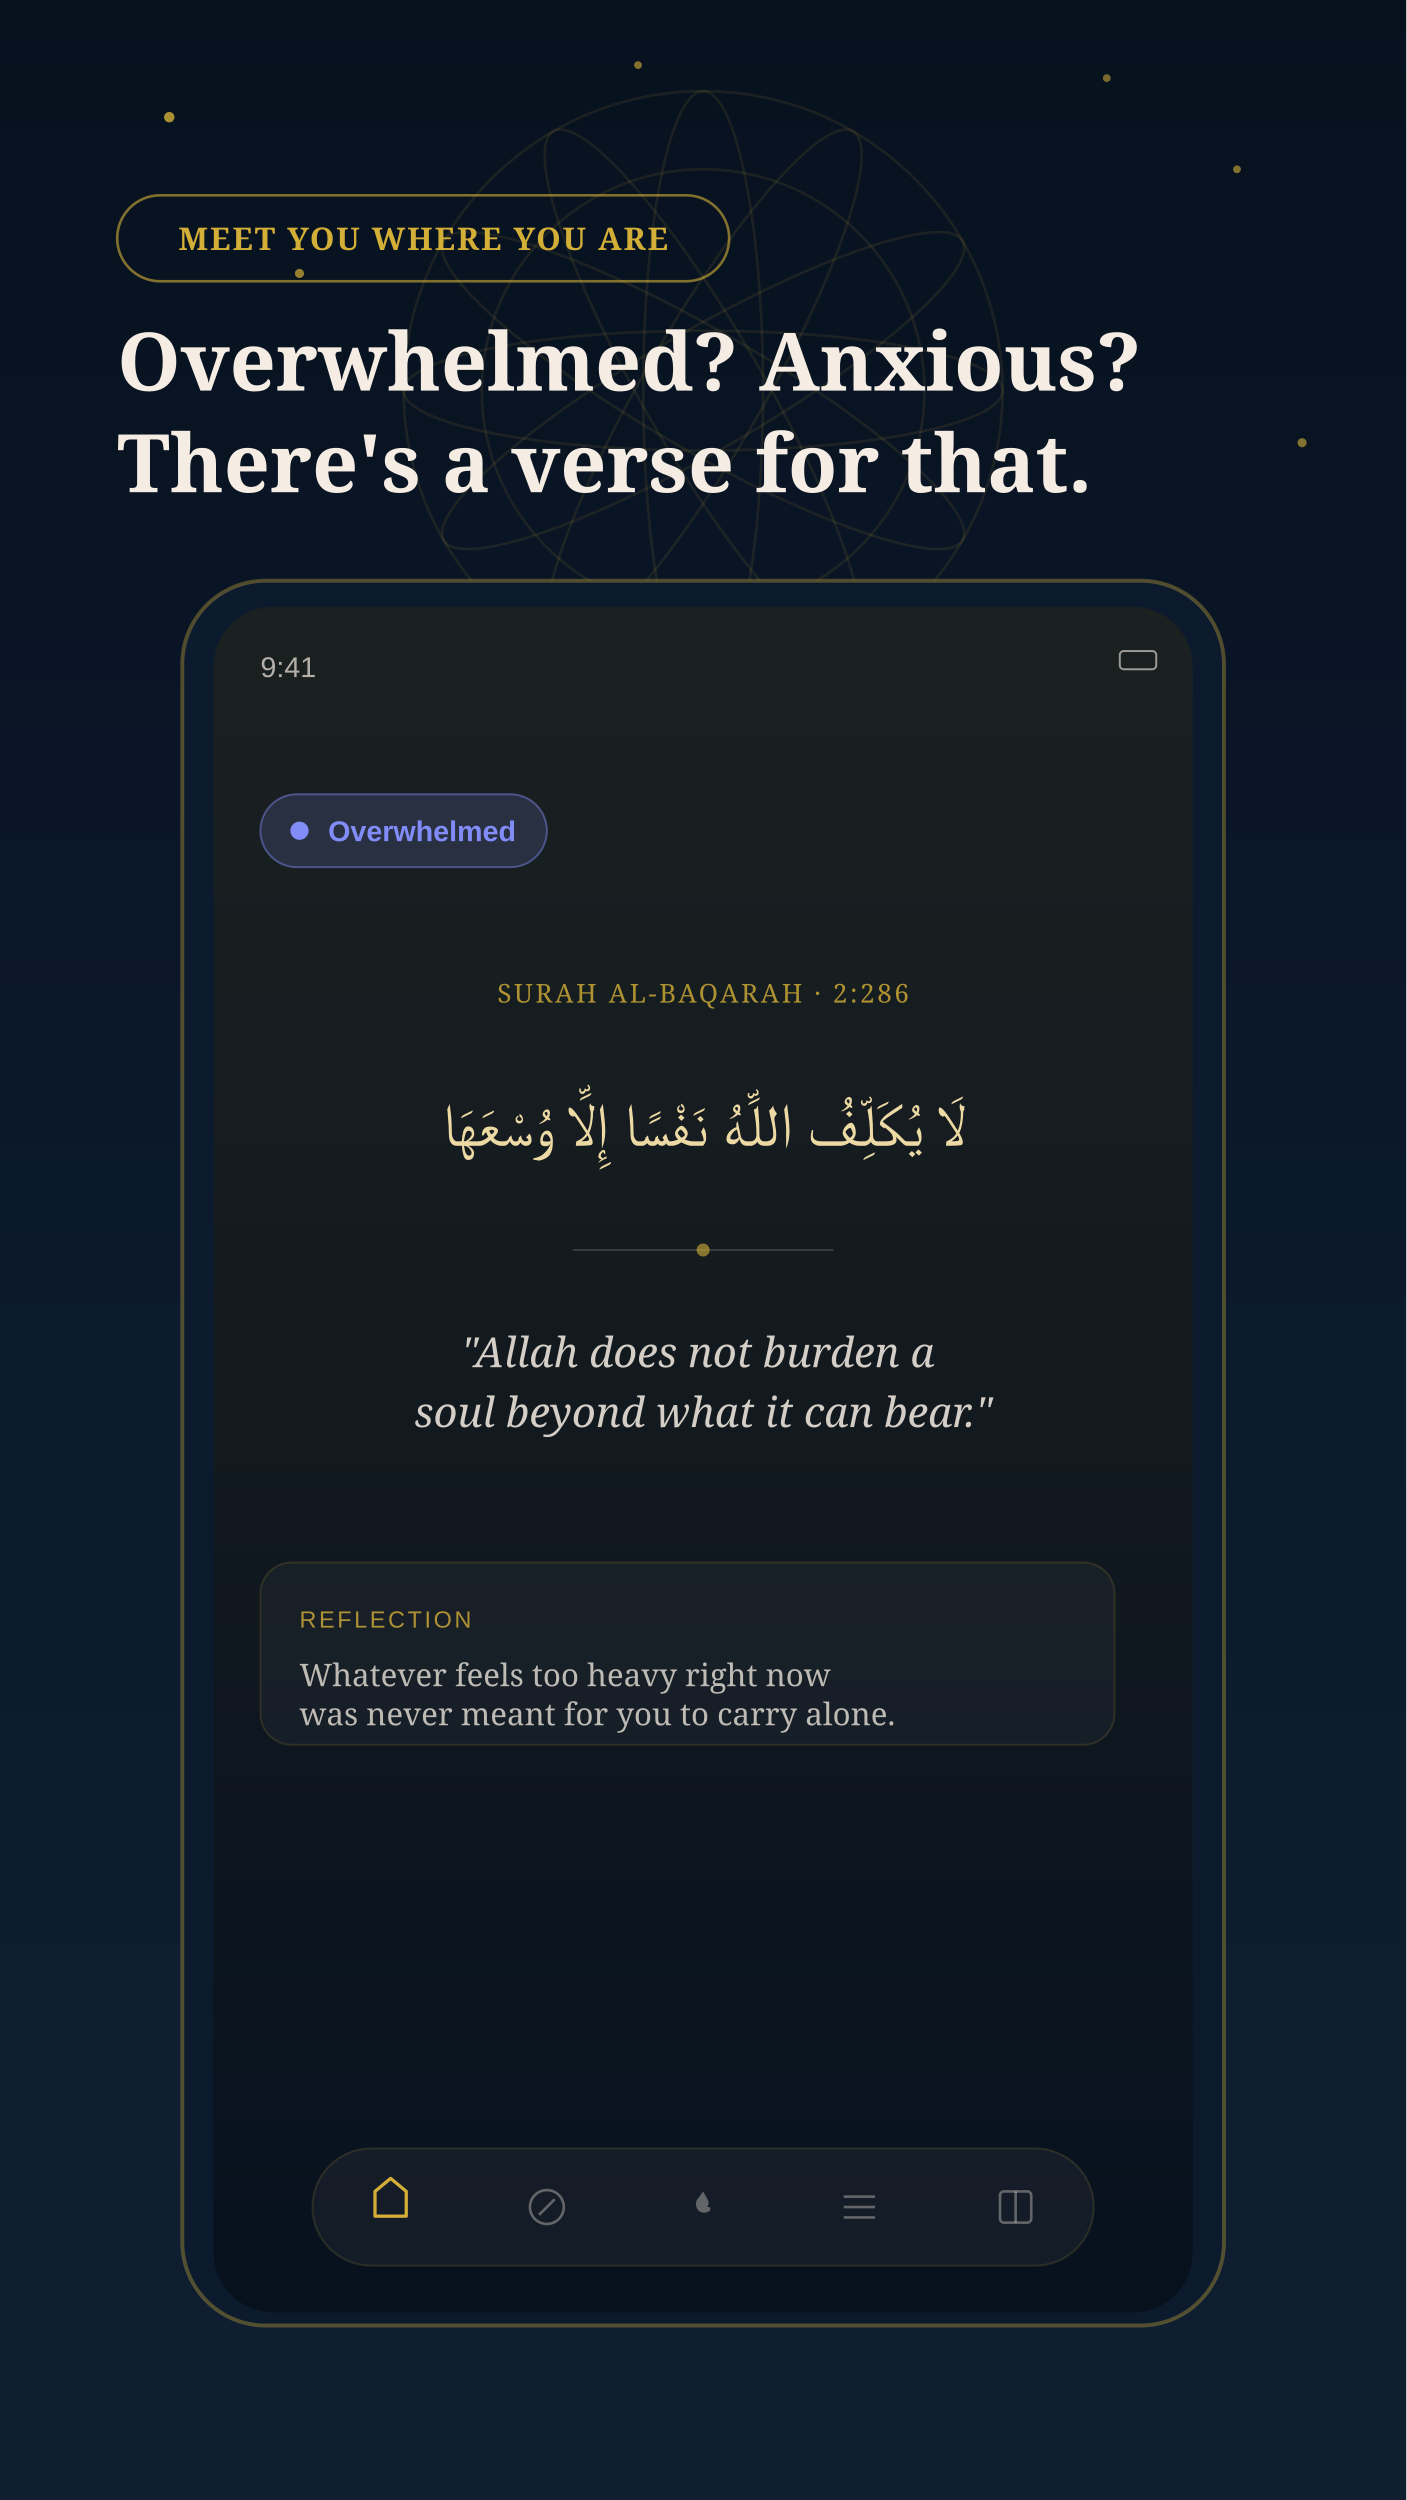
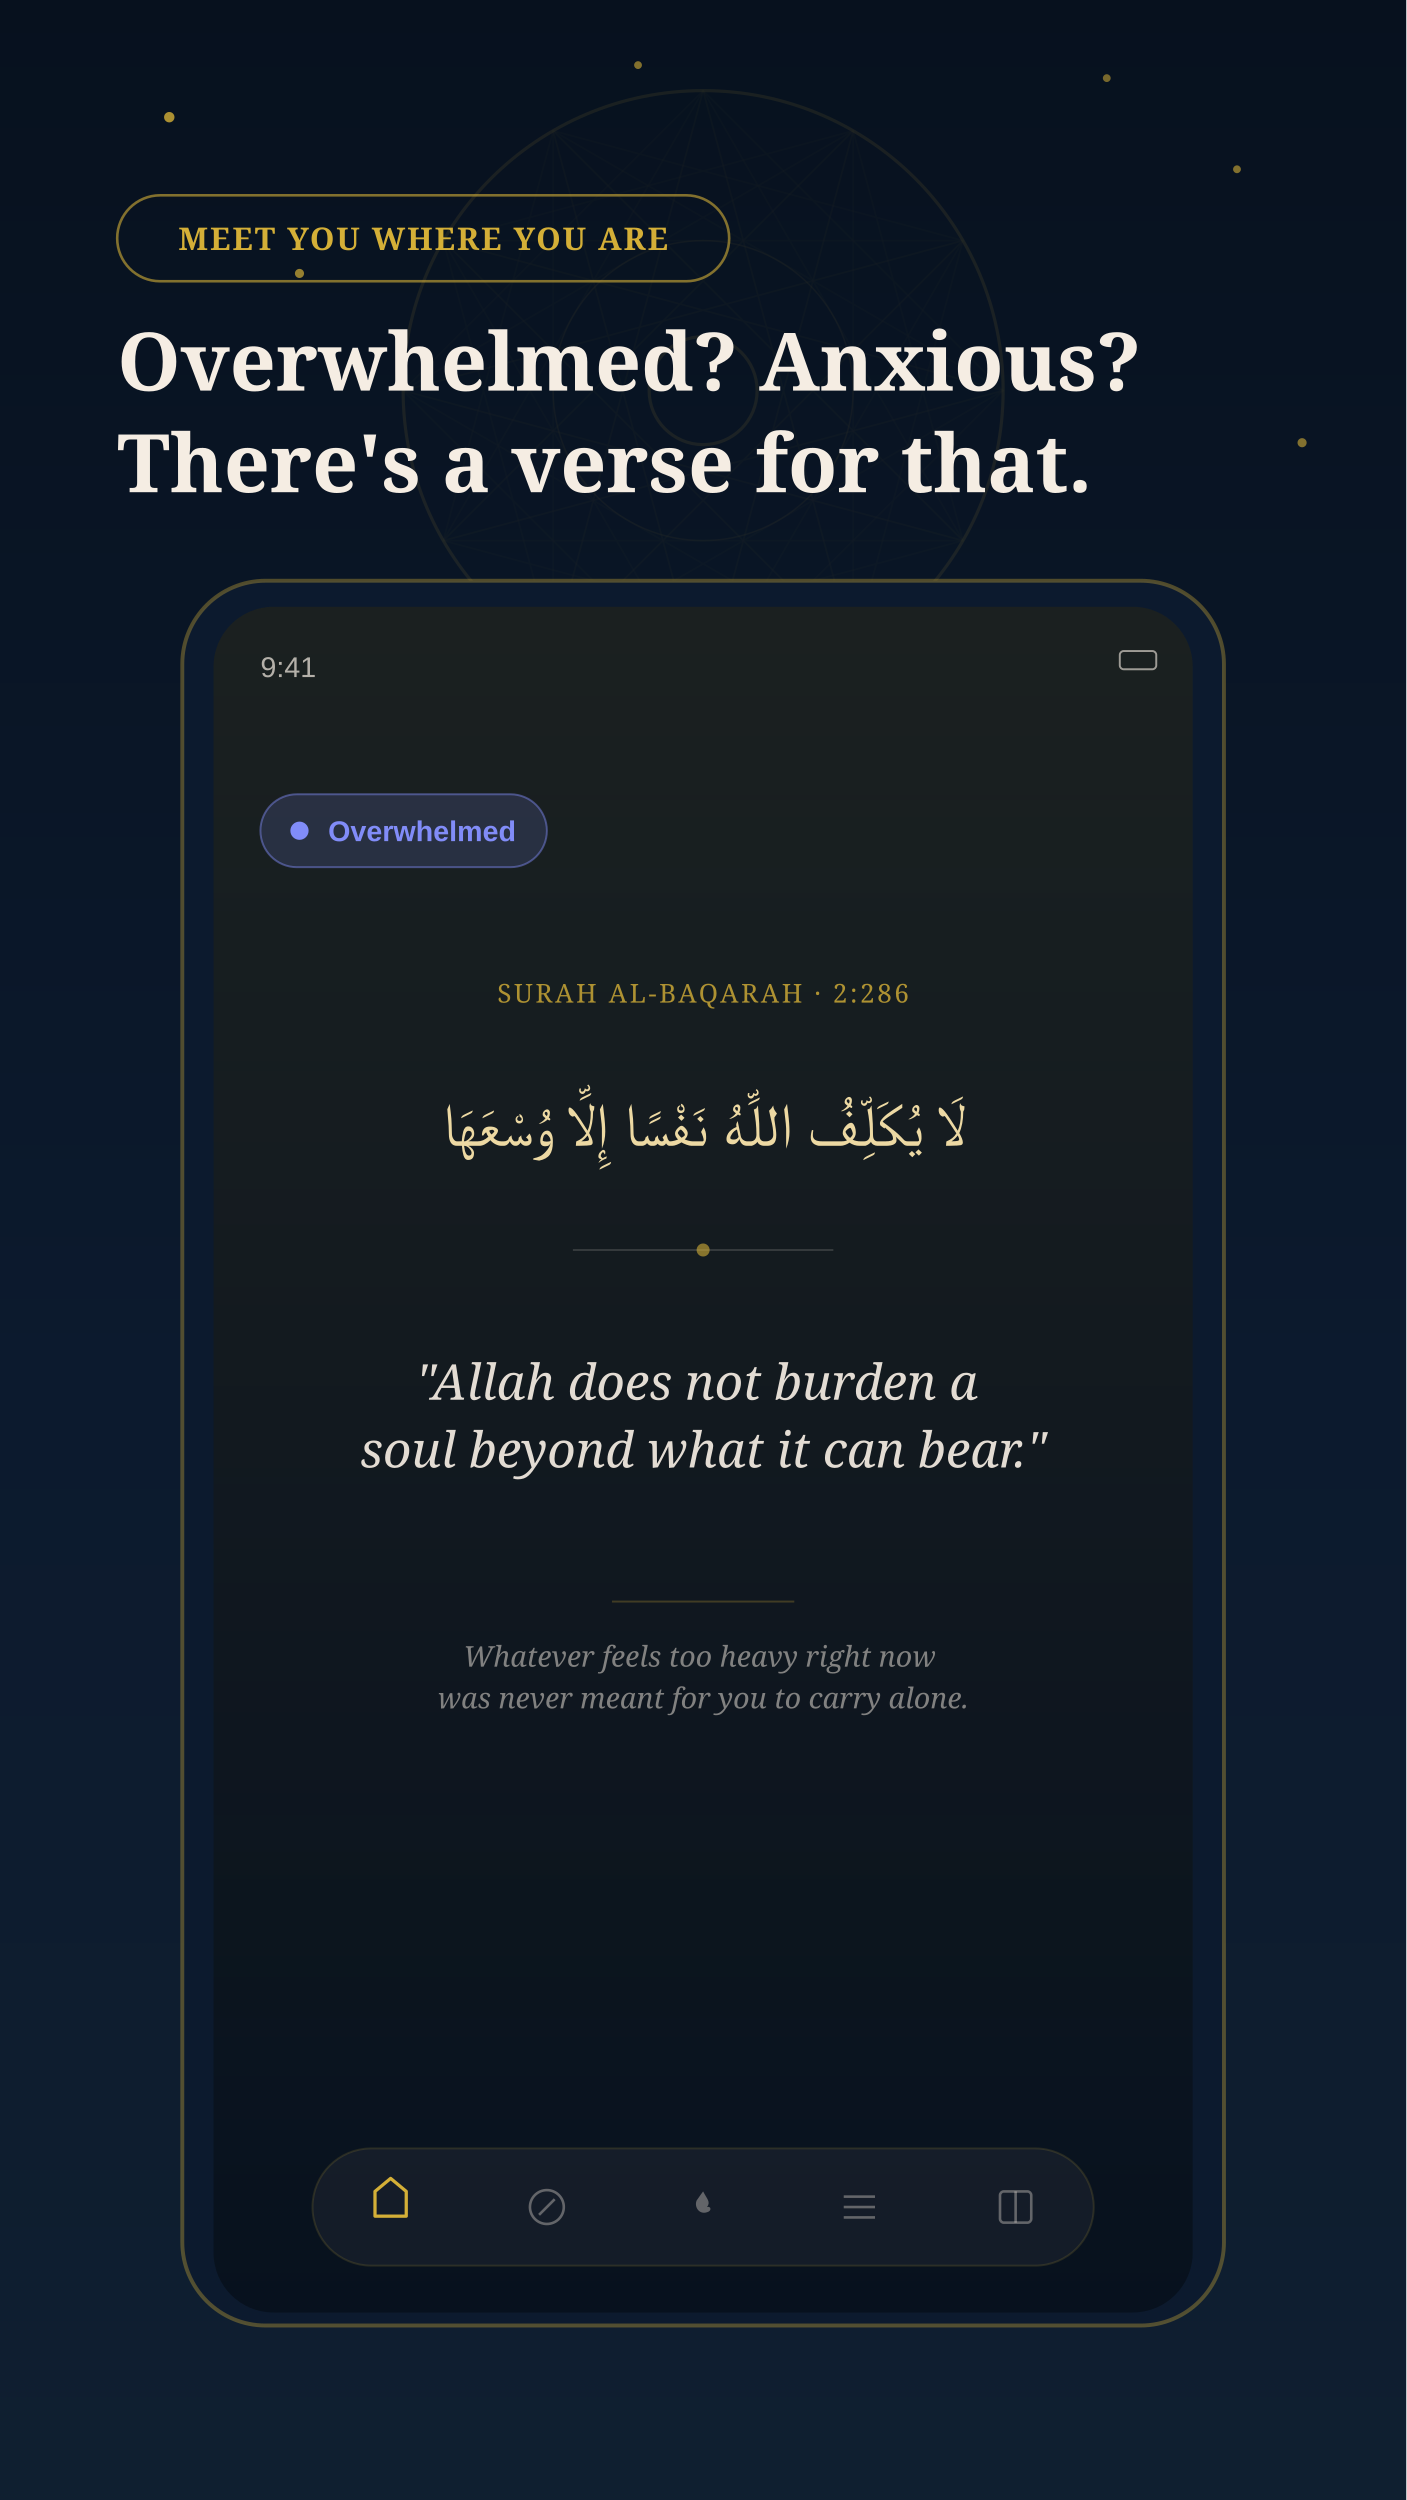
<svg xmlns="http://www.w3.org/2000/svg" width="1080" height="1920" viewBox="0 0 1080 1920" role="img">
  <defs>
    <linearGradient id="bgGrad2" x1="0" y1="0" x2="0" y2="1">
      <stop offset="0" stop-color="#07111E" />
      <stop offset="0.55" stop-color="#0C1A2E" />
      <stop offset="1" stop-color="#0F1F30" />
    </linearGradient>
    <linearGradient id="screenGlow2" x1="0" y1="0" x2="0" y2="1">
      <stop offset="0" stop-color="#D4AF37" stop-opacity="0.10" />
      <stop offset="1" stop-color="#D4AF37" stop-opacity="0" />
    </linearGradient>
    <clipPath id="screenClip2">
      <rect x="164" y="466" width="752" height="1310" rx="46" />
    </clipPath>
  </defs>
  <rect x="0" y="0" width="1080" height="1920" fill="url(#bgGrad2)" />
-   <g stroke="#D4AF37" stroke-opacity="0.10" fill="none" stroke-width="2">
-     <circle cx="540" cy="300" r="230" />
-     <circle cx="540" cy="300" r="170" />
-     <g transform="translate(540,300)">
-       <ellipse cx="0" cy="0" rx="230" ry="46" transform="rotate(0)" />
-       <ellipse cx="0" cy="0" rx="230" ry="46" transform="rotate(30)" />
-       <ellipse cx="0" cy="0" rx="230" ry="46" transform="rotate(60)" />
-       <ellipse cx="0" cy="0" rx="230" ry="46" transform="rotate(90)" />
-       <ellipse cx="0" cy="0" rx="230" ry="46" transform="rotate(120)" />
-       <ellipse cx="0" cy="0" rx="230" ry="46" transform="rotate(150)" />
-     </g>
+   <g transform="translate(300,60) scale(4.8)" opacity="0.16" fill="none" stroke="#D4AF37" stroke-linejoin="round" stroke-linecap="round">
+     <circle cx="50" cy="50" r="48" stroke-width="0.5" opacity="0.6" />
+     <path d="M 50.00,2.00 L 98.00,50.00 M 74.00,8.43 L 91.57,74.00 M 91.57,26.00 L 74.00,91.57 M 98.00,50.00 L 50.00,98.00 M 91.57,74.00 L 26.00,91.57 M 74.00,91.57 L 8.43,74.00 M 50.00,98.00 L 2.00,50.00 M 26.00,91.57 L 8.43,26.00 M 8.43,74.00 L 26.00,8.43 M 2.00,50.00 L 50.00,2.00 M 8.43,26.00 L 74.00,8.43 M 26.00,8.43 L 91.57,26.00" stroke-width="0.27" opacity="0.1" />
+     <path d="M 50.00,2.00 L 91.57,74.00 M 74.00,8.43 L 74.00,91.57 M 91.57,26.00 L 50.00,98.00 M 98.00,50.00 L 26.00,91.57 M 91.57,74.00 L 8.43,74.00 M 74.00,91.57 L 2.00,50.00 M 50.00,98.00 L 8.43,26.00 M 26.00,91.57 L 26.00,8.43 M 8.43,74.00 L 50.00,2.00 M 2.00,50.00 L 74.00,8.43 M 8.43,26.00 L 91.57,26.00 M 26.00,8.43 L 98.00,50.00" stroke-width="0.27" opacity="0.1" />
+     <path d="M 50.00,2.00 L 74.00,91.57 M 74.00,8.43 L 50.00,98.00 M 91.57,26.00 L 26.00,91.57 M 98.00,50.00 L 8.43,74.00 M 91.57,74.00 L 2.00,50.00 M 74.00,91.57 L 8.43,26.00 M 50.00,98.00 L 26.00,8.43 M 26.00,91.57 L 50.00,2.00 M 8.43,74.00 L 74.00,8.43 M 2.00,50.00 L 91.57,26.00 M 8.43,26.00 L 98.00,50.00 M 26.00,8.43 L 91.57,74.00" stroke-width="0.27" opacity="0.15" />
+     <circle cx="50" cy="50" r="24" stroke-width="0.24" opacity="0.3" />
+     <circle cx="50" cy="50" r="8.64" stroke-width="0.5" opacity="0.6" />
  </g>
  <g fill="#D4AF37">
    <circle cx="130" cy="90" r="4" fill-opacity="0.8" />
    <circle cx="950" cy="130" r="3" fill-opacity="0.6" />
    <circle cx="230" cy="210" r="3.5" fill-opacity="0.7" />
    <circle cx="850" cy="60" r="3" fill-opacity="0.55" />
    <circle cx="490" cy="50" r="3" fill-opacity="0.6" />
    <circle cx="1000" cy="340" r="3.5" fill-opacity="0.6" />
  </g>
  <rect x="90" y="150" width="470" height="66" rx="33" fill="none" stroke="#D4AF37" stroke-opacity="0.6" stroke-width="2" />
  <text x="325" y="192" text-anchor="middle" font-family="Georgia, serif" font-size="24" letter-spacing="1.5" fill="#D4AF37" font-weight="bold">MEET YOU WHERE YOU ARE</text>
  <text x="90" y="300" font-family="Georgia, serif" font-size="62" font-weight="bold" fill="#F5EDE3">Overwhelmed? Anxious?</text>
  <text x="90" y="378" font-family="Georgia, serif" font-size="62" font-weight="bold" fill="#F5EDE3">There's a verse for that.</text>
  <rect x="140" y="446" width="800" height="1340" rx="64" fill="#0C1A2E" stroke="#D4AF37" stroke-opacity="0.35" stroke-width="3" />
  <rect x="164" y="466" width="752" height="1310" rx="46" fill="#07111E" />
  <rect x="164" y="466" width="752" height="1310" rx="46" fill="url(#screenGlow2)" />
  <g clip-path="url(#screenClip2)">
    <text x="200" y="520" font-family="Arial, sans-serif" font-size="22" fill="#F5EDE3" fill-opacity="0.7">9:41</text>
    <rect x="860" y="500" width="28" height="14" rx="3" fill="none" stroke="#F5EDE3" stroke-opacity="0.6" stroke-width="1.5" />
    <rect x="200" y="610" width="220" height="56" rx="28" fill="#818CF8" fill-opacity="0.16" stroke="#818CF8" stroke-opacity="0.45" stroke-width="1.5" />
    <circle cx="230" cy="638" r="7" fill="#818CF8" />
    <text x="252" y="646" font-family="Arial, sans-serif" font-size="22" font-weight="bold" fill="#818CF8">Overwhelmed</text>
    <text x="540" y="770" text-anchor="middle" font-family="Georgia, serif" font-size="20" letter-spacing="2" fill="#D4AF37" fill-opacity="0.8">SURAH AL-BAQARAH · 2:286</text>
    <text x="540" y="880" text-anchor="middle" font-family="Times New Roman, serif" font-size="46" fill="#EDD9A3" direction="rtl">لَا يُكَلِّفُ اللَّهُ نَفْسًا إِلَّا وُسْعَهَا</text>
    <line x1="440" y1="960" x2="640" y2="960" stroke="#F5EDE3" stroke-opacity="0.15" stroke-width="1.5" />
    <circle cx="540" cy="960" r="5" fill="#D4AF37" fill-opacity="0.6" />
-     <text x="540" y="1050" text-anchor="middle" font-family="Georgia, serif" font-style="italic" font-size="32" fill="#F5EDE3" fill-opacity="0.85">
+     <text x="540" y="1075" text-anchor="middle" font-family="Georgia, serif" font-style="italic" font-size="38" fill="#F5EDE3" fill-opacity="0.92">
      <tspan x="540" dy="0">"Allah does not burden a</tspan>
-       <tspan x="540" dy="46">soul beyond what it can bear."</tspan>
+       <tspan x="540" dy="52">soul beyond what it can bear."</tspan>
    </text>
-     <rect x="200" y="1200" width="656" height="140" rx="24" fill="#F5EDE3" fill-opacity="0.04" stroke="#D4AF37" stroke-opacity="0.15" stroke-width="1.5" />
-     <text x="230" y="1250" font-family="Arial, sans-serif" font-size="18" letter-spacing="2" fill="#D4AF37" fill-opacity="0.8">REFLECTION</text>
-     <text x="230" y="1295" font-family="Georgia, serif" font-size="24" fill="#F5EDE3" fill-opacity="0.75">Whatever feels too heavy right now</text>
-     <text x="230" y="1325" font-family="Georgia, serif" font-size="24" fill="#F5EDE3" fill-opacity="0.75">was never meant for you to carry alone.</text>
+     <line x1="470" y1="1230" x2="610" y2="1230" stroke="#D4AF37" stroke-opacity="0.25" stroke-width="1.5" />
+     <text x="540" y="1280" text-anchor="middle" font-family="Georgia, serif" font-style="italic" font-size="22" fill="#F5EDE3" fill-opacity="0.5">
+       <tspan x="540" dy="0">Whatever feels too heavy right now</tspan>
+       <tspan x="540" dy="32">was never meant for you to carry alone.</tspan>
+     </text>
    <rect x="240" y="1650" width="600" height="90" rx="45" fill="#F5EDE3" fill-opacity="0.05" stroke="#D4AF37" stroke-opacity="0.15" stroke-width="1.5" />
    <g stroke="#D4AF37" stroke-width="2.5" fill="none" stroke-linecap="round" stroke-linejoin="round">
      <path d="M288,1683 L300,1673 L312,1683 L312,1702 L288,1702 Z" />
    </g>
    <g stroke="#F5EDE3" stroke-opacity="0.35" stroke-width="2" fill="none">
      <circle cx="420" cy="1695" r="13" />
      <path d="M414,1701 L426,1689" />
      <path d="M540,1683 C543,1689 546,1691 543,1695 C546,1694 547,1698 543,1699 C537,1701 533,1695 535,1690 C537,1687 540,1683 540,1683 Z" fill="#F5EDE3" fill-opacity="0.35" stroke="none" />
      <line x1="648" y1="1687" x2="672" y2="1687" />
      <line x1="648" y1="1695" x2="672" y2="1695" />
      <line x1="648" y1="1703" x2="672" y2="1703" />
      <rect x="768" y="1683" width="24" height="24" rx="3" />
      <line x1="780" y1="1683" x2="780" y2="1707" />
    </g>
  </g>
</svg>
